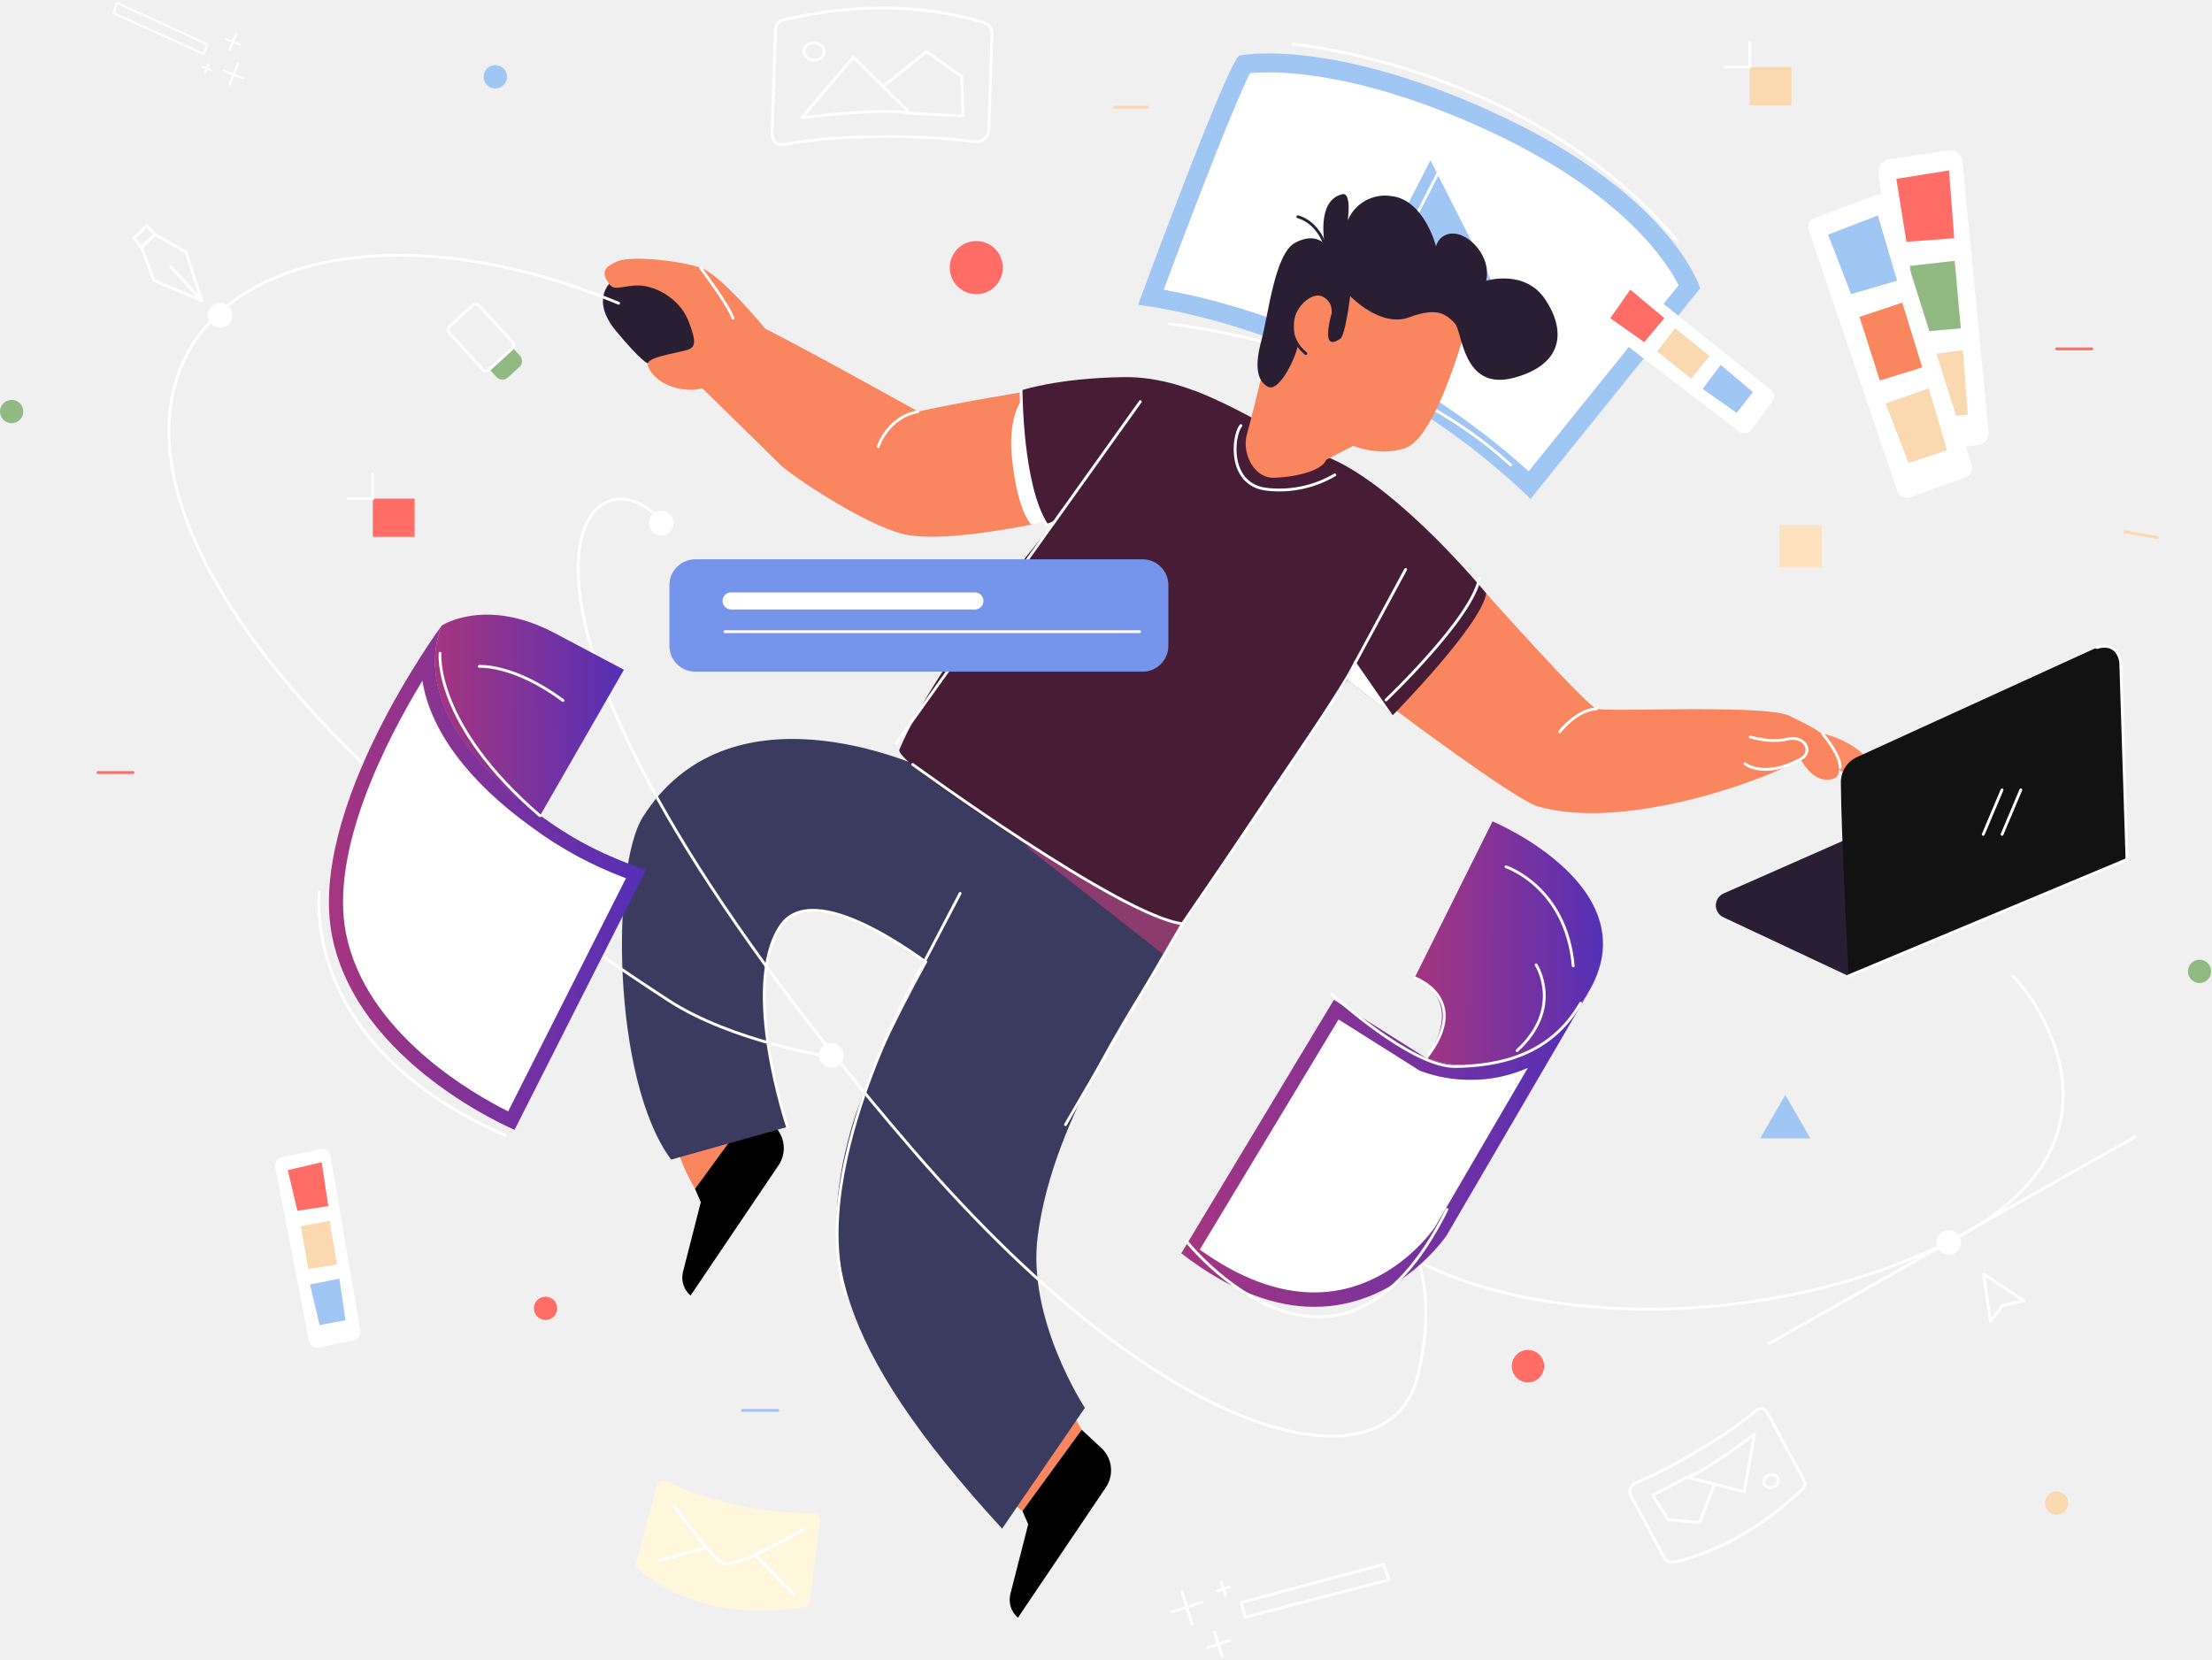
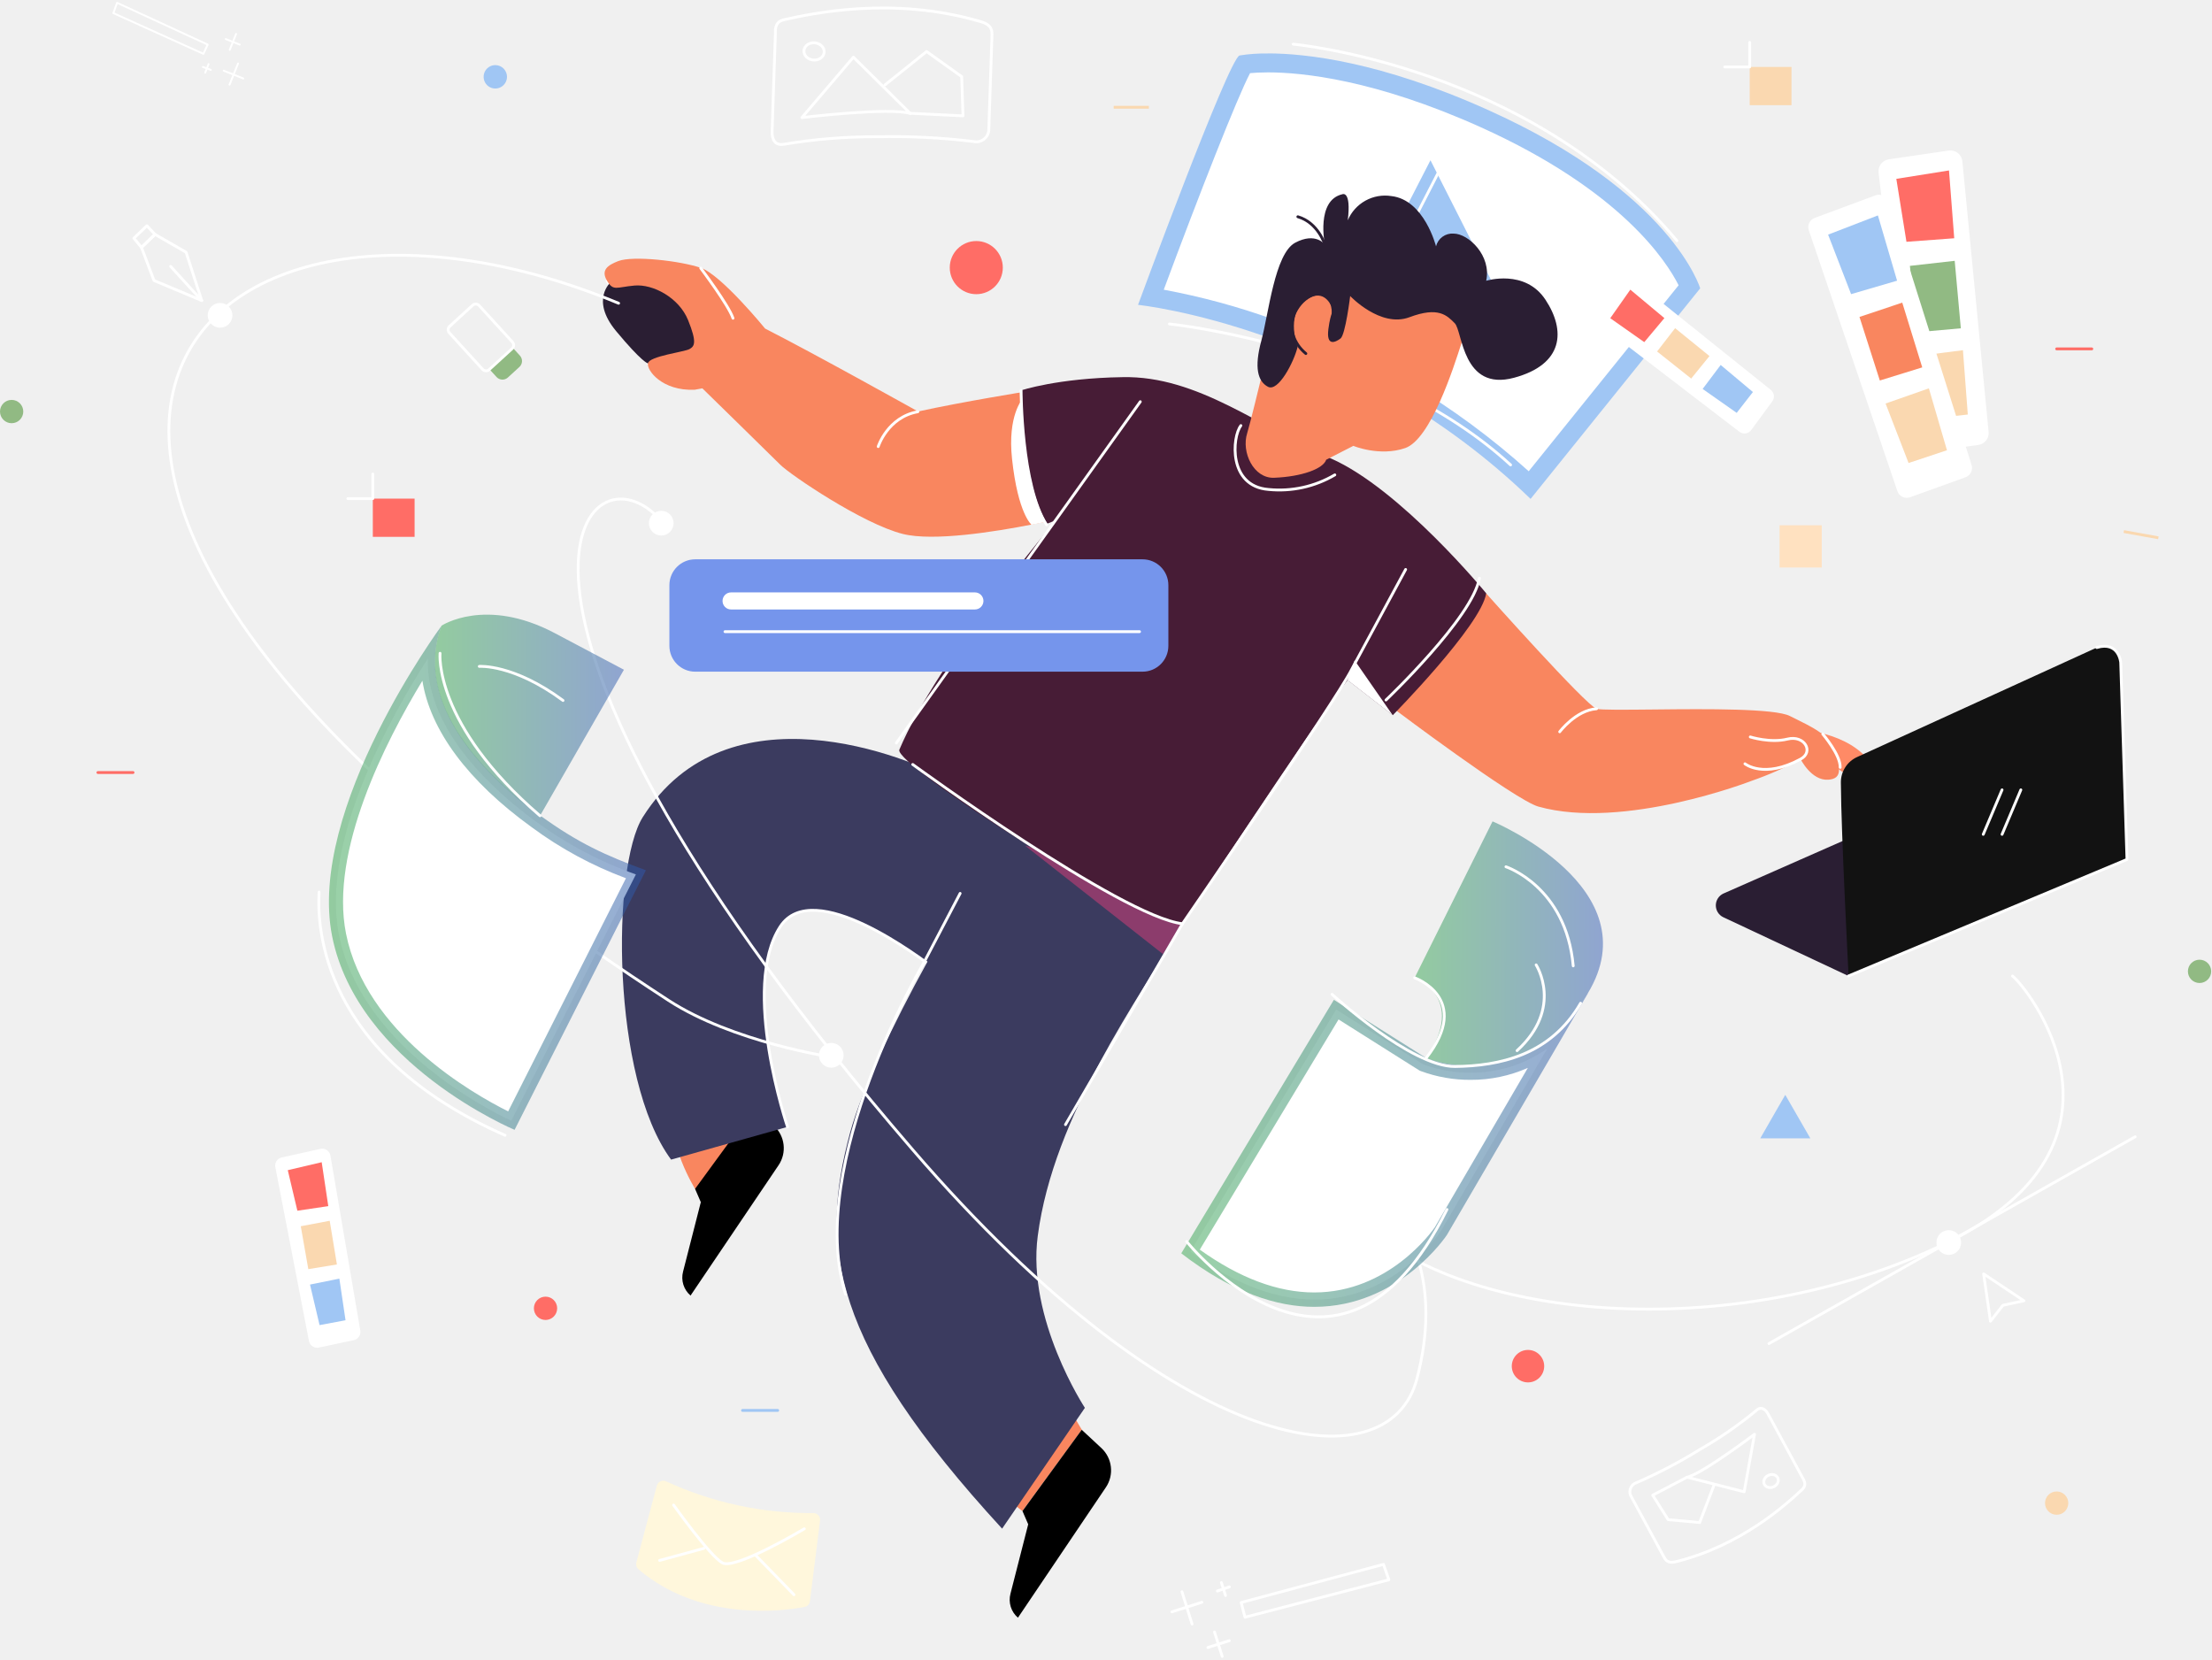
<svg xmlns="http://www.w3.org/2000/svg" width="785" height="589" viewBox="0 0 785 589" fill="none">
  <path d="M542.825 172.118C488.653 121.258 425.185 108.128 408.415 105.449C419.717 74.92 437.173 29.536 441.52 22.821C444.332 22.467 447.164 22.305 449.997 22.335C462.319 22.335 488.703 24.898 526.908 42.096C582.083 66.932 596.747 94.865 599.656 101.698L542.825 172.118Z" fill="white" />
  <path d="M449.997 25.685C462.052 25.685 487.901 28.213 525.487 45.144C575.329 67.618 591.43 92.738 595.71 101.229L542.508 167.228C516.192 143.508 485.466 125.218 452.087 113.404C439.364 108.817 426.291 105.272 412.996 102.803C425.486 69.192 439.062 34.594 443.627 25.953C445.115 25.819 447.255 25.685 450.03 25.685H449.997ZM450.03 18.986C446.633 18.915 443.237 19.15 439.882 19.689C435.969 20.996 403.867 108.179 403.867 108.179C403.867 108.179 480.059 115.966 543.177 177.041L603.368 102.317C603.368 102.317 593.336 68.389 528.129 39.048C489.957 21.85 463.356 18.953 449.897 18.953L450.03 18.986Z" fill="#A0C6F4" />
  <path d="M415.019 114.961C415.019 114.961 489.941 122.531 536.087 164.984" stroke="white" stroke-linecap="round" stroke-linejoin="round" />
  <path d="M479.691 111.294L507.647 56.867L536.372 113.622L479.691 111.294Z" fill="#A0C6F4" />
  <path d="M485.125 110.523L513.081 56.097L541.805 112.851L485.125 110.523Z" stroke="white" stroke-linecap="round" stroke-linejoin="round" />
  <path d="M458.909 15.67C458.909 15.67 542.942 23.307 595.108 85.403" stroke="white" stroke-linecap="round" stroke-linejoin="round" />
  <path d="M501.828 256.856C497.214 253.506 494.188 251.179 494.188 251.179C495.458 249.504 515.672 227.917 527.376 210.534C527.376 210.534 503.701 258.246 501.828 256.856Z" fill="white" />
  <path d="M215.435 99.655C217.692 103.423 218.678 101.915 225.182 101.329C231.686 100.743 240.949 105.583 244.193 113.605C247.436 121.626 246.45 122.866 244.694 123.87C242.939 124.875 230.449 126.382 229.947 128.894" stroke="white" stroke-linecap="round" stroke-linejoin="round" />
  <path d="M383.92 507.369L378.085 497.505L357.419 532.02L362.837 536.207L383.92 507.369Z" fill="#F9865F" />
  <path d="M246.667 421.878C246.667 421.878 235.95 404.444 240.548 395.887L274.723 399.554L246.667 421.878Z" fill="#F9865F" />
  <path d="M246.667 421.878L248.707 426.6L242.404 451.251C242.005 452.774 242.044 454.378 242.514 455.879C242.984 457.381 243.867 458.72 245.062 459.742L276.312 413.471C277.744 411.341 278.371 408.77 278.08 406.219C277.789 403.668 276.599 401.305 274.723 399.554L267.734 393.057L246.667 421.878Z" fill="black" />
  <path d="M229.948 128.961C239.729 128.727 252.135 128.107 249.644 120.588C247.152 113.069 237.94 94.514 216.789 100.09C216.789 100.09 209.349 106.303 218.645 117.49C227.941 128.677 229.948 128.961 229.948 128.961Z" fill="#2A1E33" />
  <path d="M279.472 399.889C279.472 399.889 262.752 350.487 276.897 328.8C288.601 310.898 326.688 340.003 331.905 343.872L359.175 294.603C359.175 294.603 352.888 285.761 337.439 277.103C321.99 268.445 258.137 242.521 228.125 289.947C217.04 307.465 216.873 382.674 238.157 411.495L279.472 399.889Z" fill="#3B3B5F" />
  <path d="M279.472 399.889C279.472 399.889 262.752 350.487 276.897 328.8C288.601 310.897 326.688 340.003 331.905 343.872" stroke="white" stroke-linecap="round" stroke-linejoin="round" />
  <path d="M359.175 294.603C346.769 307.682 310.002 371.386 301.726 401.782C290.674 442.51 294.837 476.288 355.63 542.454L385.007 499.582C385.007 499.582 364.341 468.165 368.287 438.541C373.872 395.686 404.318 354.137 419.717 327.778L359.175 294.603Z" fill="#3B3B5F" />
  <path d="M363.84 300.129L412.712 338.563L427.325 316.323L363.84 300.129Z" fill="#8C3C6C" />
  <path d="M644.599 259.736C652.223 261.377 658.03 264.286 662.021 268.461C666.017 272.648 664.211 274.825 662.757 276.098C661.302 277.37 655.667 275.913 650.768 271.559C645.87 267.205 644.599 259.736 644.599 259.736Z" fill="#FF8A66" />
  <path d="M494.188 251.179C495.458 249.504 515.672 227.917 527.376 210.534C527.376 210.534 562.739 250.224 566.584 251.514C568.005 251.982 576.616 251.865 587.451 251.765C605.642 251.564 629.835 251.38 635.186 254.076C643.713 258.329 648.829 260.473 650.952 266.452C653.076 272.43 653.929 276.332 648.829 276.684C642.86 277.119 639.031 269.432 639.031 269.432C633.409 272.457 627.555 275.027 621.526 277.119C621.526 277.119 576.198 294.737 545.902 286.213C537.659 283.885 494.188 251.179 494.188 251.179Z" fill="#F9865F" />
  <path d="M219.431 92.638C215.552 94.129 213.178 95.904 215.435 99.655C217.692 103.406 218.678 101.916 225.182 101.33C231.686 100.743 240.949 105.583 244.193 113.605C247.436 121.627 246.45 122.866 244.694 123.871C242.939 124.875 230.449 126.383 229.948 128.895C229.446 131.407 234.964 138.792 246.517 138.306L249.259 137.804C249.259 137.804 273.452 161.467 276.964 164.967C280.475 168.467 306.19 185.934 320.435 189.484C331.203 192.18 353.039 188.714 366.147 186.135C372.517 184.879 376.848 183.857 376.848 183.857C376.848 183.857 367 166.089 364.993 138.792C364.993 138.792 341.452 142.577 325.802 146.026C325.802 146.026 289.286 125.629 271.53 116.603C271.53 116.603 256.014 97.578 248.757 95.066C241.501 92.554 224.681 90.645 219.431 92.638Z" fill="#F9865F" />
  <path d="M366.08 186.218C372.45 184.962 376.781 183.941 376.781 183.941C376.781 183.941 364.86 168.869 362.87 141.605C362.87 141.605 357.486 147.416 359.158 162.873C361.265 182.4 366.08 186.218 366.08 186.218Z" fill="white" />
  <path d="M362.368 138.541C362.368 138.541 362.703 171.917 371.631 185.833L374.825 184.544C374.825 184.544 332.774 233.829 319.164 266.033C316.941 271.308 406.492 328.599 419.717 327.795C419.717 327.795 463.356 261.093 478.237 241.315L494.288 253.775C494.288 253.775 525.738 221.855 527.426 210.535C527.426 210.535 497.046 173.508 472.251 162.656C447.455 151.804 425.068 133.249 398.366 133.835C375.259 134.187 362.368 138.541 362.368 138.541Z" fill="#471C36" />
  <path d="M494.221 253.774L478.187 241.315L480.745 234.348L494.221 253.774Z" fill="white" />
  <path d="M518.632 121.827C515.823 130.586 507.714 155.89 498.668 159.005C489.623 162.12 480.277 158.218 480.277 158.218L470.646 163.141C469.576 166.373 461.968 169.153 452.154 169.539C444.881 169.823 440.45 160.462 442.607 153.696C443.593 150.581 447.288 135.275 447.288 135.275C447.288 135.275 455.08 106.538 462.336 100.609C469.593 94.681 476.247 88.786 495.391 96.54C524.551 108.396 518.632 121.827 518.632 121.827Z" fill="#F9865F" />
  <path d="M460.497 123.083C459.21 128.442 453.642 139.194 449.98 137.251C446.319 135.309 445.048 130.385 447.623 120.923C450.198 111.461 452.354 89.992 459.644 86.124C466.934 82.255 470.161 86.76 470.161 86.76C470.161 86.76 466.934 71.085 476.381 68.925C476.381 68.925 479.591 67.434 478.304 78.169C479.554 75.217 481.754 72.769 484.553 71.212C487.352 69.656 490.59 69.08 493.753 69.578C505.457 70.867 509.62 87.413 509.62 87.413C509.959 86.046 510.769 84.843 511.907 84.016C513.044 83.189 514.437 82.791 515.84 82.891C521.207 82.891 529.366 90.846 527.426 99.638C527.426 99.638 541.153 95.334 548.443 106.337C555.733 117.339 554.88 129.33 537.291 134.053C518.899 138.993 519.067 117.507 516.274 114.71C513.482 111.913 510.489 108.698 500.19 112.567C489.89 116.435 479.156 105.047 479.156 105.047C479.156 105.047 477.484 118.796 475.729 120.119C473.973 121.442 470.579 123.134 471.432 116.686C472.284 110.239 473.371 110.875 472.719 109.167C472.067 107.459 469.175 102.016 463.072 106.806C456.217 112.064 460.497 123.083 460.497 123.083Z" fill="#2A1E33" />
  <path d="M463.423 125.461C459.327 122.112 456.484 115.949 460.079 109.887C463.674 103.825 469.576 103.004 471.365 105.298C473.154 107.593 473.856 111.461 472.167 116.05" stroke="#2A1E33" stroke-linecap="round" stroke-linejoin="round" />
  <path d="M362.853 536.207L364.893 540.913L358.59 565.564C358.191 567.086 358.23 568.691 358.7 570.192C359.17 571.694 360.053 573.033 361.248 574.055L392.464 527.783C393.897 525.654 394.524 523.083 394.232 520.532C393.941 517.981 392.751 515.618 390.876 513.867L383.887 507.369L362.853 536.207Z" fill="black" />
  <path d="M470.161 86.76C470.161 86.76 467.753 78.972 460.581 76.913" stroke="#2A1E33" stroke-linecap="round" stroke-linejoin="round" />
  <path d="M318.094 263.672L404.67 142.543" stroke="white" stroke-linecap="round" stroke-linejoin="round" />
  <path d="M440.366 151.017C437.24 155.086 435.819 172.57 450.181 173.692C458.372 174.508 466.61 172.696 473.706 168.517" stroke="white" stroke-linecap="round" stroke-linejoin="round" />
  <path d="M248.674 95.15C248.674 95.15 258.572 108.263 260.127 112.935" stroke="white" stroke-linecap="round" stroke-linejoin="round" />
  <path d="M619.252 271.04C619.252 271.04 625.939 276.483 639.031 269.365C643.796 266.803 640.402 260.758 634.35 262.265C628.297 263.772 621.141 261.511 621.141 261.511" stroke="white" stroke-linecap="round" stroke-linejoin="round" />
  <path d="M646.873 260.49C646.873 260.49 653.21 267.909 653.042 272.313" stroke="white" stroke-linecap="round" stroke-linejoin="round" />
  <path d="M553.509 259.686C553.509 259.686 559.244 252.033 566.584 251.514" stroke="white" stroke-linecap="round" stroke-linejoin="round" />
  <path d="M311.657 158.469C311.657 158.469 315.001 148.019 325.735 146.11" stroke="white" stroke-linecap="round" stroke-linejoin="round" />
  <path d="M340.733 317.027L327.926 341.494C327.926 341.494 285.725 413.019 300.054 459.239" stroke="white" stroke-linecap="round" stroke-linejoin="round" />
  <path d="M378.118 399.085L419.634 327.795C419.634 327.795 474.057 248.734 479.624 237.664L498.836 202.077" stroke="white" stroke-linecap="round" stroke-linejoin="round" />
  <path d="M323.913 271.275C323.913 271.275 397.764 325.199 419.65 327.795" stroke="white" stroke-linecap="round" stroke-linejoin="round" />
  <path d="M362.368 138.541C362.368 138.541 362.368 172.386 371.414 186.252" stroke="white" stroke-linecap="round" stroke-linejoin="round" />
  <path d="M525.002 205.175C522.678 219.109 491.863 248.399 491.863 248.399" stroke="white" stroke-linecap="round" stroke-linejoin="round" />
  <path d="M295.004 378.872C297.424 378.872 299.385 376.908 299.385 374.484C299.385 372.061 297.424 370.097 295.004 370.097C292.585 370.097 290.624 372.061 290.624 374.484C290.624 376.908 292.585 378.872 295.004 378.872Z" fill="white" />
  <path d="M706.379 468.852L703.954 452.055L718.25 461.584L710.776 463.208L706.379 468.852Z" stroke="white" stroke-linecap="round" stroke-linejoin="round" />
  <path d="M231.954 182.099C204.851 158.134 160.059 217.87 323.913 408.011C418.463 517.702 492.783 527.532 502.815 489.367C520.872 420.906 455.665 403.607 479.942 430.418C515.221 469.405 615.556 477.644 690.344 441.27C764.129 405.365 718.768 349.616 714.187 346.35" stroke="white" stroke-linecap="round" stroke-linejoin="round" />
  <path d="M691.582 445.306C694.001 445.306 695.962 443.342 695.962 440.919C695.962 438.495 694.001 436.531 691.582 436.531C689.162 436.531 687.201 438.495 687.201 440.919C687.201 443.342 689.162 445.306 691.582 445.306Z" fill="white" />
  <path d="M627.779 476.773L757.742 403.389" stroke="white" stroke-linecap="round" stroke-linejoin="round" />
  <path d="M234.663 190.037C237.082 190.037 239.043 188.072 239.043 185.649C239.043 183.226 237.082 181.261 234.663 181.261C232.243 181.261 230.282 183.226 230.282 185.649C230.282 188.072 232.243 190.037 234.663 190.037Z" fill="white" />
  <path d="M346.468 104.394C351.667 104.394 355.881 100.173 355.881 94.966C355.881 89.758 351.667 85.537 346.468 85.537C341.269 85.537 337.055 89.758 337.055 94.966C337.055 100.173 341.269 104.394 346.468 104.394Z" fill="#FF6D66" />
  <path d="M175.792 23.106C174.971 23.103 174.168 23.343 173.484 23.798C172.8 24.252 172.266 24.899 171.949 25.658C171.633 26.417 171.548 27.252 171.706 28.059C171.865 28.866 172.258 29.607 172.837 30.19C173.417 30.772 174.155 31.169 174.96 31.331C175.765 31.493 176.6 31.412 177.358 31.098C178.117 30.784 178.766 30.252 179.222 29.568C179.678 28.885 179.922 28.081 179.922 27.259C179.922 26.16 179.487 25.107 178.713 24.328C177.939 23.55 176.889 23.11 175.792 23.106Z" fill="#A0C6F4" />
  <path d="M729.87 537.53C732.151 537.53 734 535.678 734 533.394C734 531.109 732.151 529.257 729.87 529.257C727.589 529.257 725.74 531.109 725.74 533.394C725.74 535.678 727.589 537.53 729.87 537.53Z" fill="#FAD8B0" />
  <path d="M655.985 346.333L611.494 325.45C610.709 325.062 610.051 324.459 609.594 323.712C609.138 322.964 608.902 322.103 608.915 321.227C608.927 320.35 609.187 319.496 609.664 318.761C610.141 318.027 610.816 317.443 611.611 317.077L694.307 280.636C694.886 280.379 695.513 280.247 696.146 280.247C696.779 280.247 697.406 280.379 697.985 280.636L754.833 305.053L655.985 346.333Z" fill="#2A1E33" />
  <path d="M653.293 277.672C653.393 296.093 656.035 346.334 656.035 346.334L754.883 304.986L752.659 235.069C752.63 234.077 752.356 233.108 751.863 232.248C751.369 231.388 750.671 230.664 749.83 230.14C748.989 229.616 748.031 229.309 747.043 229.245C746.055 229.182 745.066 229.364 744.165 229.777L659.078 268.629C657.342 269.412 655.871 270.684 654.844 272.289C653.817 273.895 653.278 275.765 653.293 277.672Z" fill="#121212" />
  <path d="M655.985 346.333L754.833 304.986L752.609 235.068C752.609 235.068 751.957 227.432 744.115 229.776" stroke="white" stroke-linecap="round" stroke-linejoin="round" />
  <path d="M703.82 296.076L710.492 280.284" stroke="white" stroke-linecap="round" stroke-linejoin="round" />
  <path d="M710.492 296.076L717.163 280.284" stroke="white" stroke-linecap="round" stroke-linejoin="round" />
  <path d="M193.599 468.4C195.879 468.4 197.728 466.548 197.728 464.263C197.728 461.979 195.879 460.127 193.599 460.127C191.318 460.127 189.469 461.979 189.469 464.263C189.469 466.548 191.318 468.4 193.599 468.4Z" fill="#FF6D66" />
  <path d="M542.257 490.556C545.433 490.556 548.008 487.976 548.008 484.795C548.008 481.613 545.433 479.034 542.257 479.034C539.08 479.034 536.505 481.613 536.505 484.795C536.505 487.976 539.08 490.556 542.257 490.556Z" fill="#FF6D66" />
  <path d="M236.468 525.707C252.84 533.243 270.667 537.073 288.684 536.927C289.019 536.93 289.349 537.003 289.653 537.142C289.957 537.281 290.229 537.483 290.45 537.734C290.671 537.985 290.836 538.281 290.935 538.6C291.035 538.92 291.065 539.258 291.025 539.59L287.414 568.26C287.342 568.758 287.113 569.219 286.761 569.578C286.41 569.936 285.953 570.173 285.457 570.253C278.134 571.643 248.674 575.696 226.57 556.856C226.234 556.567 225.986 556.189 225.856 555.765C225.726 555.341 225.718 554.889 225.835 554.461L233.124 527.114C233.225 526.782 233.398 526.477 233.63 526.219C233.862 525.962 234.148 525.759 234.467 525.625C234.786 525.49 235.131 525.428 235.477 525.442C235.823 525.457 236.161 525.547 236.468 525.707Z" fill="#FFF7DC" />
  <path d="M239.06 534.08C239.06 534.08 251.8 552.016 256.348 554.595C260.896 557.174 285.441 542.504 285.441 542.504" stroke="white" stroke-linecap="round" stroke-linejoin="round" />
  <path d="M268.37 552.117L281.762 565.899" stroke="white" stroke-linecap="round" stroke-linejoin="round" />
  <path d="M249.761 549.454L234.094 553.724" stroke="white" stroke-linecap="round" stroke-linejoin="round" />
  <path d="M646.505 186.402H631.541V201.391H646.505V186.402Z" fill="#FFE1C0" />
  <path d="M633.564 388.518L638.011 396.239L642.459 403.959H633.564H624.686L629.116 396.239L633.564 388.518Z" fill="#A0C6F4" />
  <path d="M274.004 46.752L275.175 11.718C275.041 8.369 276.378 7.414 278.385 6.962C287.882 4.869 316.84 -1.579 348.157 7.716C352.219 8.921 352.086 11.065 352.019 13.008L350.899 46.4C350.817 47.024 350.606 47.624 350.279 48.162C349.951 48.699 349.515 49.162 348.999 49.52C348.482 49.878 347.896 50.124 347.279 50.241C346.661 50.359 346.026 50.345 345.415 50.202C334.032 48.837 322.567 48.278 311.106 48.527C300.082 48.48 289.074 49.371 278.201 51.19C275.091 51.776 273.921 49.498 274.004 46.752Z" stroke="white" stroke-linecap="round" stroke-linejoin="round" />
  <path d="M284.571 41.728L302.863 20.292L323.094 40.304C316.105 37.943 284.571 41.728 284.571 41.728Z" stroke="white" stroke-linecap="round" stroke-linejoin="round" />
  <path d="M314.048 30.139L328.829 18.283L341.285 27.192L341.753 41.108L323.077 40.204" stroke="white" stroke-linecap="round" stroke-linejoin="round" />
  <path d="M292.472 18.614C292.642 16.93 291.178 15.403 289.203 15.203C287.228 15.003 285.489 16.206 285.319 17.89C285.149 19.574 286.613 21.101 288.588 21.301C290.563 21.501 292.302 20.298 292.472 18.614Z" stroke="white" stroke-linecap="round" stroke-linejoin="round" />
  <path d="M627.461 501.776L639.717 524.451C641.004 526.477 640.553 527.633 639.432 528.671C634.182 533.544 618.182 548.382 594.774 554.176C591.748 554.93 591.029 553.506 590.36 552.25L578.656 530.631C578.479 530.202 578.393 529.742 578.403 529.279C578.412 528.816 578.518 528.359 578.713 527.939C578.908 527.519 579.188 527.144 579.535 526.837C579.882 526.531 580.288 526.3 580.729 526.159C588.468 522.794 595.956 518.877 603.134 514.436C610.204 510.402 616.917 505.769 623.197 500.587C624.869 498.912 626.541 500.001 627.461 501.776Z" stroke="white" stroke-linecap="round" stroke-linejoin="round" />
  <path d="M622.646 508.96L618.984 529.375L598.72 524.2C603.986 523.061 622.646 508.96 622.646 508.96Z" stroke="white" stroke-linecap="round" stroke-linejoin="round" />
  <path d="M608.183 527.248L603.184 540.276L591.982 539.255L586.514 530.58L598.703 524.2" stroke="white" stroke-linecap="round" stroke-linejoin="round" />
  <path d="M629.443 527.599C630.77 526.992 631.429 525.585 630.915 524.458C630.4 523.331 628.908 522.91 627.581 523.517C626.254 524.124 625.595 525.53 626.109 526.658C626.624 527.785 628.116 528.206 629.443 527.599Z" stroke="white" stroke-linecap="round" stroke-linejoin="round" />
  <path d="M567.771 114.626L617.58 152.809C617.839 153.009 618.135 153.155 618.451 153.239C618.767 153.323 619.096 153.343 619.42 153.298C619.744 153.252 620.056 153.143 620.337 152.975C620.618 152.808 620.863 152.586 621.057 152.323L628.581 142.107C628.951 141.598 629.11 140.966 629.026 140.342C628.942 139.718 628.621 139.151 628.13 138.758L579.024 99.387C578.763 99.178 578.464 99.026 578.143 98.937C577.821 98.849 577.486 98.826 577.156 98.872C576.826 98.917 576.509 99.029 576.223 99.201C575.938 99.373 575.69 99.602 575.496 99.872L567.27 111.26C566.9 111.776 566.746 112.417 566.84 113.045C566.933 113.673 567.267 114.24 567.771 114.626Z" fill="white" stroke="white" stroke-linecap="round" stroke-linejoin="round" />
  <path d="M571.45 112.918L583.521 121.409L590.661 112.885L578.572 102.786L571.45 112.918Z" fill="#FF6D66" />
  <path d="M588.069 124.725L600.174 134.337L606.662 126.349L594.473 116.452L588.069 124.725Z" fill="#FAD8B0" />
  <path d="M604.237 138.021L616.326 146.512L622.077 139.11L610.641 129.514L604.237 138.021Z" fill="#A0C6F4" />
  <path d="M667.171 61.238L678.523 156.694C678.575 157.196 678.727 157.683 678.97 158.126C679.213 158.568 679.542 158.957 679.938 159.27C680.335 159.582 680.789 159.812 681.276 159.945C681.762 160.077 682.271 160.111 682.77 160.043L701.998 157.397C702.963 157.268 703.839 156.767 704.441 156.001C705.044 155.235 705.325 154.264 705.225 153.294L695.912 57.269C695.861 56.762 695.708 56.27 695.461 55.824C695.215 55.377 694.881 54.986 694.479 54.673C694.078 54.36 693.617 54.132 693.124 54.002C692.632 53.873 692.118 53.844 691.615 53.92L670.364 57.034C669.388 57.176 668.506 57.696 667.909 58.482C667.312 59.268 667.046 60.258 667.171 61.238Z" fill="white" stroke="white" stroke-linecap="round" stroke-linejoin="round" />
  <path d="M672.972 63.465L676.567 85.805L693.521 84.549L691.665 60.484L672.972 63.465Z" fill="#FF6D66" />
  <path d="M677.788 94.346L680.179 117.908L695.862 116.502L693.688 92.554L677.788 94.346Z" fill="#91BA83" />
  <path d="M680.48 126.332L684.074 148.672L698.336 147.098L696.614 124.272L680.48 126.332Z" fill="#FAD8B0" />
  <path d="M642.392 81.568L673.825 174.127C673.953 174.504 674.154 174.852 674.417 175.15C674.681 175.449 675.001 175.692 675.359 175.865C675.717 176.038 676.105 176.137 676.502 176.158C676.899 176.179 677.296 176.121 677.671 175.986L697.367 168.886C698.094 168.62 698.691 168.083 699.033 167.388C699.376 166.692 699.438 165.891 699.206 165.151L669.695 71.688C669.571 71.3 669.37 70.941 669.104 70.633C668.838 70.325 668.512 70.074 668.147 69.895C667.781 69.717 667.383 69.615 666.977 69.595C666.57 69.575 666.164 69.637 665.783 69.779L644.181 77.8C643.447 78.066 642.847 78.61 642.512 79.316C642.177 80.021 642.134 80.831 642.392 81.568Z" fill="white" stroke="white" stroke-linecap="round" stroke-linejoin="round" />
  <path d="M648.762 83.26L656.921 104.377L673.24 99.605L666.435 76.444L648.762 83.26Z" fill="#A0C6F4" />
  <path d="M659.897 112.466L667.12 135.024L682.168 130.368L675.079 107.392L659.897 112.466Z" fill="#F9865F" />
  <path d="M669.16 143.196L677.319 164.297L690.946 159.775L684.526 137.804L669.16 143.196Z" fill="#FAD8B0" />
  <path d="M405.472 198.477H246.718C241.657 198.477 237.555 202.586 237.555 207.654V229.174C237.555 234.242 241.657 238.351 246.718 238.351H405.472C410.532 238.351 414.635 234.242 414.635 229.174V207.654C414.635 202.586 410.532 198.477 405.472 198.477Z" fill="#7595EC" />
  <path d="M345.983 210.216H259.441C257.77 210.216 256.415 211.573 256.415 213.247C256.415 214.922 257.77 216.279 259.441 216.279H345.983C347.654 216.279 349.009 214.922 349.009 213.247C349.009 211.573 347.654 210.216 345.983 210.216Z" fill="white" />
  <path d="M257.284 224.149H404.402" stroke="white" stroke-linecap="round" stroke-linejoin="round" />
  <path d="M182.008 123.451L184.511 126.196C185.02 126.753 185.286 127.49 185.252 128.245C185.218 128.999 184.886 129.709 184.33 130.218L180.231 133.968C179.675 134.477 178.939 134.744 178.186 134.71C177.433 134.676 176.724 134.343 176.215 133.786L173.712 131.041L182.008 123.451Z" fill="#91BA83" />
  <path d="M159.465 118.115L171.272 131.061C171.882 131.73 172.918 131.777 173.587 131.166L181.746 123.7C182.415 123.089 182.462 122.051 181.851 121.382L170.045 108.436C169.435 107.767 168.398 107.72 167.73 108.331L159.57 115.797C158.902 116.408 158.855 117.446 159.465 118.115Z" stroke="white" stroke-linecap="round" stroke-linejoin="round" />
  <path d="M147.134 176.941H132.304V190.505H147.134V176.941Z" fill="#FF6D66" />
  <path d="M132.304 168.215V176.94H123.442" stroke="white" stroke-linecap="round" stroke-linejoin="round" />
  <path d="M635.771 23.759H620.94V37.324H635.771V23.759Z" fill="#FAD8B0" />
  <path d="M620.94 15.034V23.759H612.079" stroke="white" stroke-linecap="round" stroke-linejoin="round" />
  <path d="M219.531 107.609C65.709 43.771 -52.601 166.725 237.237 354.991C260.06 369.829 295.071 375.087 295.071 375.087" stroke="white" stroke-linecap="round" stroke-linejoin="round" />
  <path d="M78.098 116.284C80.518 116.284 82.479 114.32 82.479 111.897C82.479 109.474 80.518 107.509 78.098 107.509C75.679 107.509 73.718 109.474 73.718 111.897C73.718 114.32 75.679 116.284 78.098 116.284Z" fill="white" />
  <path d="M50.21 87.798L55.008 83.176L66.026 89.506L71.578 106.638L54.64 99.537L50.21 87.798Z" stroke="white" stroke-linecap="round" stroke-linejoin="round" />
  <path d="M55.008 83.176L50.21 87.798L47.518 84.532L52.116 80.111L55.008 83.176Z" stroke="white" stroke-linecap="round" stroke-linejoin="round" />
  <path d="M71.578 106.638L60.559 94.53" stroke="white" stroke-linecap="round" stroke-linejoin="round" />
  <path d="M98.195 414.074L110.133 475.768C110.197 476.089 110.324 476.394 110.505 476.665C110.687 476.936 110.921 477.169 111.193 477.349C111.465 477.53 111.77 477.655 112.09 477.717C112.41 477.779 112.74 477.777 113.059 477.711L125.465 475.065C126.087 474.932 126.632 474.562 126.988 474.035C127.343 473.507 127.481 472.862 127.371 472.235L116.771 410.155C116.714 409.827 116.59 409.514 116.408 409.235C116.227 408.956 115.99 408.717 115.714 408.532C115.437 408.348 115.126 408.221 114.799 408.16C114.472 408.1 114.136 408.106 113.812 408.179L100.118 411.227C99.805 411.287 99.507 411.408 99.241 411.584C98.975 411.76 98.746 411.986 98.567 412.251C98.389 412.515 98.264 412.812 98.2 413.125C98.136 413.438 98.135 413.76 98.195 414.074Z" fill="white" stroke="white" stroke-linecap="round" stroke-linejoin="round" />
  <path d="M102.125 415.246L105.535 429.631L116.504 428.007L114.163 412.416L102.125 415.246Z" fill="#FF6D66" />
  <path d="M106.739 435.141L109.414 450.364L119.563 448.706L117.005 433.198L106.739 435.141Z" fill="#FAD8B0" />
  <path d="M110.016 455.84L113.41 470.225L122.623 468.501L120.433 453.73L110.016 455.84Z" fill="#A0C6F4" />
  <path d="M440.467 568.662L490.961 555.131L492.9 560.607L441.821 573.887L440.467 568.662Z" stroke="white" stroke-linecap="round" stroke-linejoin="round" />
  <path d="M433.444 561.595L434.916 566.184" stroke="white" stroke-linecap="round" stroke-linejoin="round" />
  <path d="M432.023 564.592L436.287 563.119" stroke="white" stroke-linecap="round" stroke-linejoin="round" />
  <path d="M431.003 579.129L433.745 587.804" stroke="white" stroke-linecap="round" stroke-linejoin="round" />
  <path d="M428.663 584.622L436.253 582.21" stroke="white" stroke-linecap="round" stroke-linejoin="round" />
  <path d="M419.45 564.827L423.045 576.315" stroke="white" stroke-linecap="round" stroke-linejoin="round" />
  <path d="M415.889 571.978L426.522 568.578" stroke="white" stroke-linecap="round" stroke-linejoin="round" />
  <path d="M72.179 19.103L40.228 4.651L41.549 1L73.701 15.821L72.179 19.103Z" stroke="white" stroke-width="0.67" stroke-linecap="round" stroke-linejoin="round" />
  <path d="M72.832 25.768L74.019 22.754" stroke="white" stroke-width="0.67" stroke-linecap="round" stroke-linejoin="round" />
  <path d="M74.838 24.814L71.996 23.759" stroke="white" stroke-width="0.67" stroke-linecap="round" stroke-linejoin="round" />
  <path d="M81.526 17.696L83.783 12.036" stroke="white" stroke-width="0.67" stroke-linecap="round" stroke-linejoin="round" />
  <path d="M85.07 15.838L80.121 13.862" stroke="white" stroke-width="0.67" stroke-linecap="round" stroke-linejoin="round" />
  <path d="M81.459 30.039L84.469 22.553" stroke="white" stroke-width="0.67" stroke-linecap="round" stroke-linejoin="round" />
  <path d="M86.341 27.845L79.386 25.082" stroke="white" stroke-width="0.67" stroke-linecap="round" stroke-linejoin="round" />
  <path d="M191.643 289.478C169.104 273.234 146.967 247.98 156.681 222.039C156.681 222.039 172.214 211.673 196.809 224.635L221.421 237.664L191.643 289.478Z" fill="url(#paint0_linear_16_174)" />
  <path d="M181.427 397.712C171.278 392.906 128.007 370.331 120.299 331.764C113.611 298.471 139.092 253.54 151.833 233.678C151.013 260.021 177.431 282.328 190.171 291.505C201.012 299.489 212.974 305.821 225.667 310.295L181.427 397.712Z" fill="white" />
  <path d="M149.893 241.516C152.652 259.033 165.994 277.17 188.7 293.548C198.945 301.121 210.202 307.215 222.139 311.651L180.34 394.38C167.566 388.016 129.829 366.48 122.79 331.278C116.955 302.022 136.751 263.22 149.927 241.516H149.893ZM156.715 222.04C156.715 222.04 108.813 286.883 117.875 332.266C126.937 377.65 182.614 400.928 182.614 400.928L229.212 308.821C214.649 303.479 205.186 299.125 191.676 289.378C169.138 273.134 147.001 247.88 156.715 221.939V222.04Z" fill="url(#paint1_linear_16_174)" />
  <path d="M144.091 259.719C145.496 268.154 148.824 276.151 153.818 283.087C158.811 290.024 165.336 295.712 172.883 299.71" stroke="white" stroke-linecap="round" stroke-linejoin="round" />
  <path d="M186.794 309.022L212.793 322.972" stroke="white" stroke-linecap="round" stroke-linejoin="round" />
  <path d="M147.803 296.93C147.803 296.93 156.163 315.536 183.082 327.627" stroke="white" stroke-linecap="round" stroke-linejoin="round" />
  <path d="M126.435 299.711C126.435 299.711 127.372 319.254 140.363 325.769" stroke="white" stroke-linecap="round" stroke-linejoin="round" />
  <path d="M156.163 231.82C156.163 231.82 153.755 256.94 191.642 289.479" stroke="white" stroke-linecap="round" stroke-linejoin="round" />
  <path d="M170.091 236.475C170.091 236.475 182.162 235.537 199.802 248.566" stroke="white" stroke-linecap="round" stroke-linejoin="round" />
  <path d="M113.243 316.558C112.474 329.001 114.029 374.099 179.236 402.87" stroke="white" stroke-linecap="round" stroke-linejoin="round" />
  <path d="M529.684 291.471L502.029 346.987C502.029 346.987 520.789 353.903 506.125 375.456C506.125 375.456 540.802 389.858 563.491 352.463C586.18 315.067 529.684 291.471 529.684 291.471Z" fill="url(#paint2_linear_16_174)" />
  <path d="M466.382 461.148C452.388 461.148 437.624 455.421 422.459 444.117L474.191 358.24L504.972 377.649L505.172 377.733C510.552 379.711 516.245 380.698 521.976 380.647C531.697 380.707 541.191 377.701 549.112 372.056L511.292 436.949C511.208 437.067 494.923 461.199 466.382 461.199V461.148Z" fill="white" />
  <path d="M475.027 361.757L503.45 379.693L503.818 379.927L504.203 380.078C509.89 382.184 515.912 383.239 521.976 383.193C528.943 383.219 535.838 381.77 542.207 378.939L509.202 435.493C508.132 437.067 492.816 458.637 466.399 458.637C453.508 458.637 439.865 453.529 425.787 443.447L475.027 361.757ZM563.491 352.446C550.667 373.58 534.031 378.169 521.976 378.169C516.572 378.214 511.204 377.289 506.125 375.439L473.371 354.79L419.216 444.754C437.307 458.72 453.14 463.744 466.399 463.744C496.679 463.744 513.465 438.256 513.465 438.256L563.491 352.53V352.446Z" fill="url(#paint3_linear_16_174)" />
  <path d="M502.029 346.986C502.029 346.986 522.661 354.288 506.125 375.456" stroke="white" stroke-linecap="round" stroke-linejoin="round" />
  <path d="M472.719 352.848C472.719 352.848 500.825 378.637 516.375 378.453C531.924 378.269 550.182 374.585 560.933 355.996" stroke="white" stroke-linecap="round" stroke-linejoin="round" />
  <path d="M476.18 386.207C476.18 386.207 495.458 403.355 517.027 397.846" stroke="white" stroke-linecap="round" stroke-linejoin="round" />
  <path d="M496.428 411.83C496.428 411.83 506.543 419.416 520.688 412.231" stroke="white" stroke-linecap="round" stroke-linejoin="round" />
  <path d="M449.88 422.414C449.88 422.414 473.288 445.675 509.988 430.335" stroke="white" stroke-linecap="round" stroke-linejoin="round" />
  <path d="M462.587 399.722C462.587 399.722 472.117 406.554 478.086 408.732" stroke="white" stroke-linecap="round" stroke-linejoin="round" />
  <path d="M534.432 307.581C534.432 307.581 555.75 314.565 558.308 342.749" stroke="white" stroke-linecap="round" stroke-linejoin="round" />
  <path d="M545.149 342.398C545.149 342.398 554.964 357.62 538.378 372.826" stroke="white" stroke-linecap="round" stroke-linejoin="round" />
  <path d="M421.122 440.567C421.122 440.567 474.625 507.687 513.499 429.196" stroke="white" stroke-linecap="round" stroke-linejoin="round" />
  <path d="M34.744 274.138H47.217" stroke="#FF6D66" stroke-linecap="round" stroke-linejoin="round" />
  <path d="M729.87 123.803H742.343" stroke="#FF6D66" stroke-linecap="round" stroke-linejoin="round" />
  <path d="M395.223 38.06H407.713" stroke="#FAD8B0" stroke-miterlimit="10" />
  <path d="M753.696 188.63L765.968 190.84" stroke="#FAD8B0" stroke-miterlimit="10" />
  <path d="M263.504 500.503H275.994" stroke="#A0C6F4" stroke-linecap="round" stroke-linejoin="round" />
  <path d="M780.581 348.829C782.862 348.829 784.711 346.977 784.711 344.692C784.711 342.408 782.862 340.556 780.581 340.556C778.3 340.556 776.451 342.408 776.451 344.692C776.451 346.977 778.3 348.829 780.581 348.829Z" fill="#91BA83" />
  <path d="M4.13 150.18C6.411 150.18 8.26 148.328 8.26 146.043C8.26 143.759 6.411 141.907 4.13 141.907C1.849 141.907 0 143.759 0 146.043C0 148.328 1.849 150.18 4.13 150.18Z" fill="#91BA83" />
  <defs>
    <linearGradient id="paint0_linear_16_174" x1="150.244" y1="250.024" x2="229.354" y2="250.297" gradientUnits="userSpaceOnUse">
-       <stop stop-color="#AA367C" />
-       <stop offset="1" stop-color="#4A2FBD" />
+       <stop stop-color="#36aa4980" />
+       <stop offset="1" stop-color="#2f50bc80" />
    </linearGradient>
    <linearGradient id="paint1_linear_16_174" x1="109.878" y1="301.97" x2="242.514" y2="302.276" gradientUnits="userSpaceOnUse">
-       <stop stop-color="#AA367C" />
-       <stop offset="1" stop-color="#4A2FBD" />
+       <stop stop-color="#36aa4980" />
+       <stop offset="1" stop-color="#2f50bc80" />
    </linearGradient>
    <linearGradient id="paint2_linear_16_174" x1="497.955" y1="330.243" x2="576.769" y2="330.466" gradientUnits="userSpaceOnUse">
-       <stop stop-color="#AA367C" />
-       <stop offset="1" stop-color="#4A2FBD" />
+       <stop stop-color="#36aa4980" />
+       <stop offset="1" stop-color="#2f50bc80" />
    </linearGradient>
    <linearGradient id="paint3_linear_16_174" x1="410.422" y1="402.211" x2="580.551" y2="403.021" gradientUnits="userSpaceOnUse">
-       <stop stop-color="#AA367C" />
-       <stop offset="1" stop-color="#4A2FBD" />
+       <stop stop-color="#36aa4980" />
+       <stop offset="1" stop-color="#2f50bc80" />
    </linearGradient>
  </defs>
</svg>
